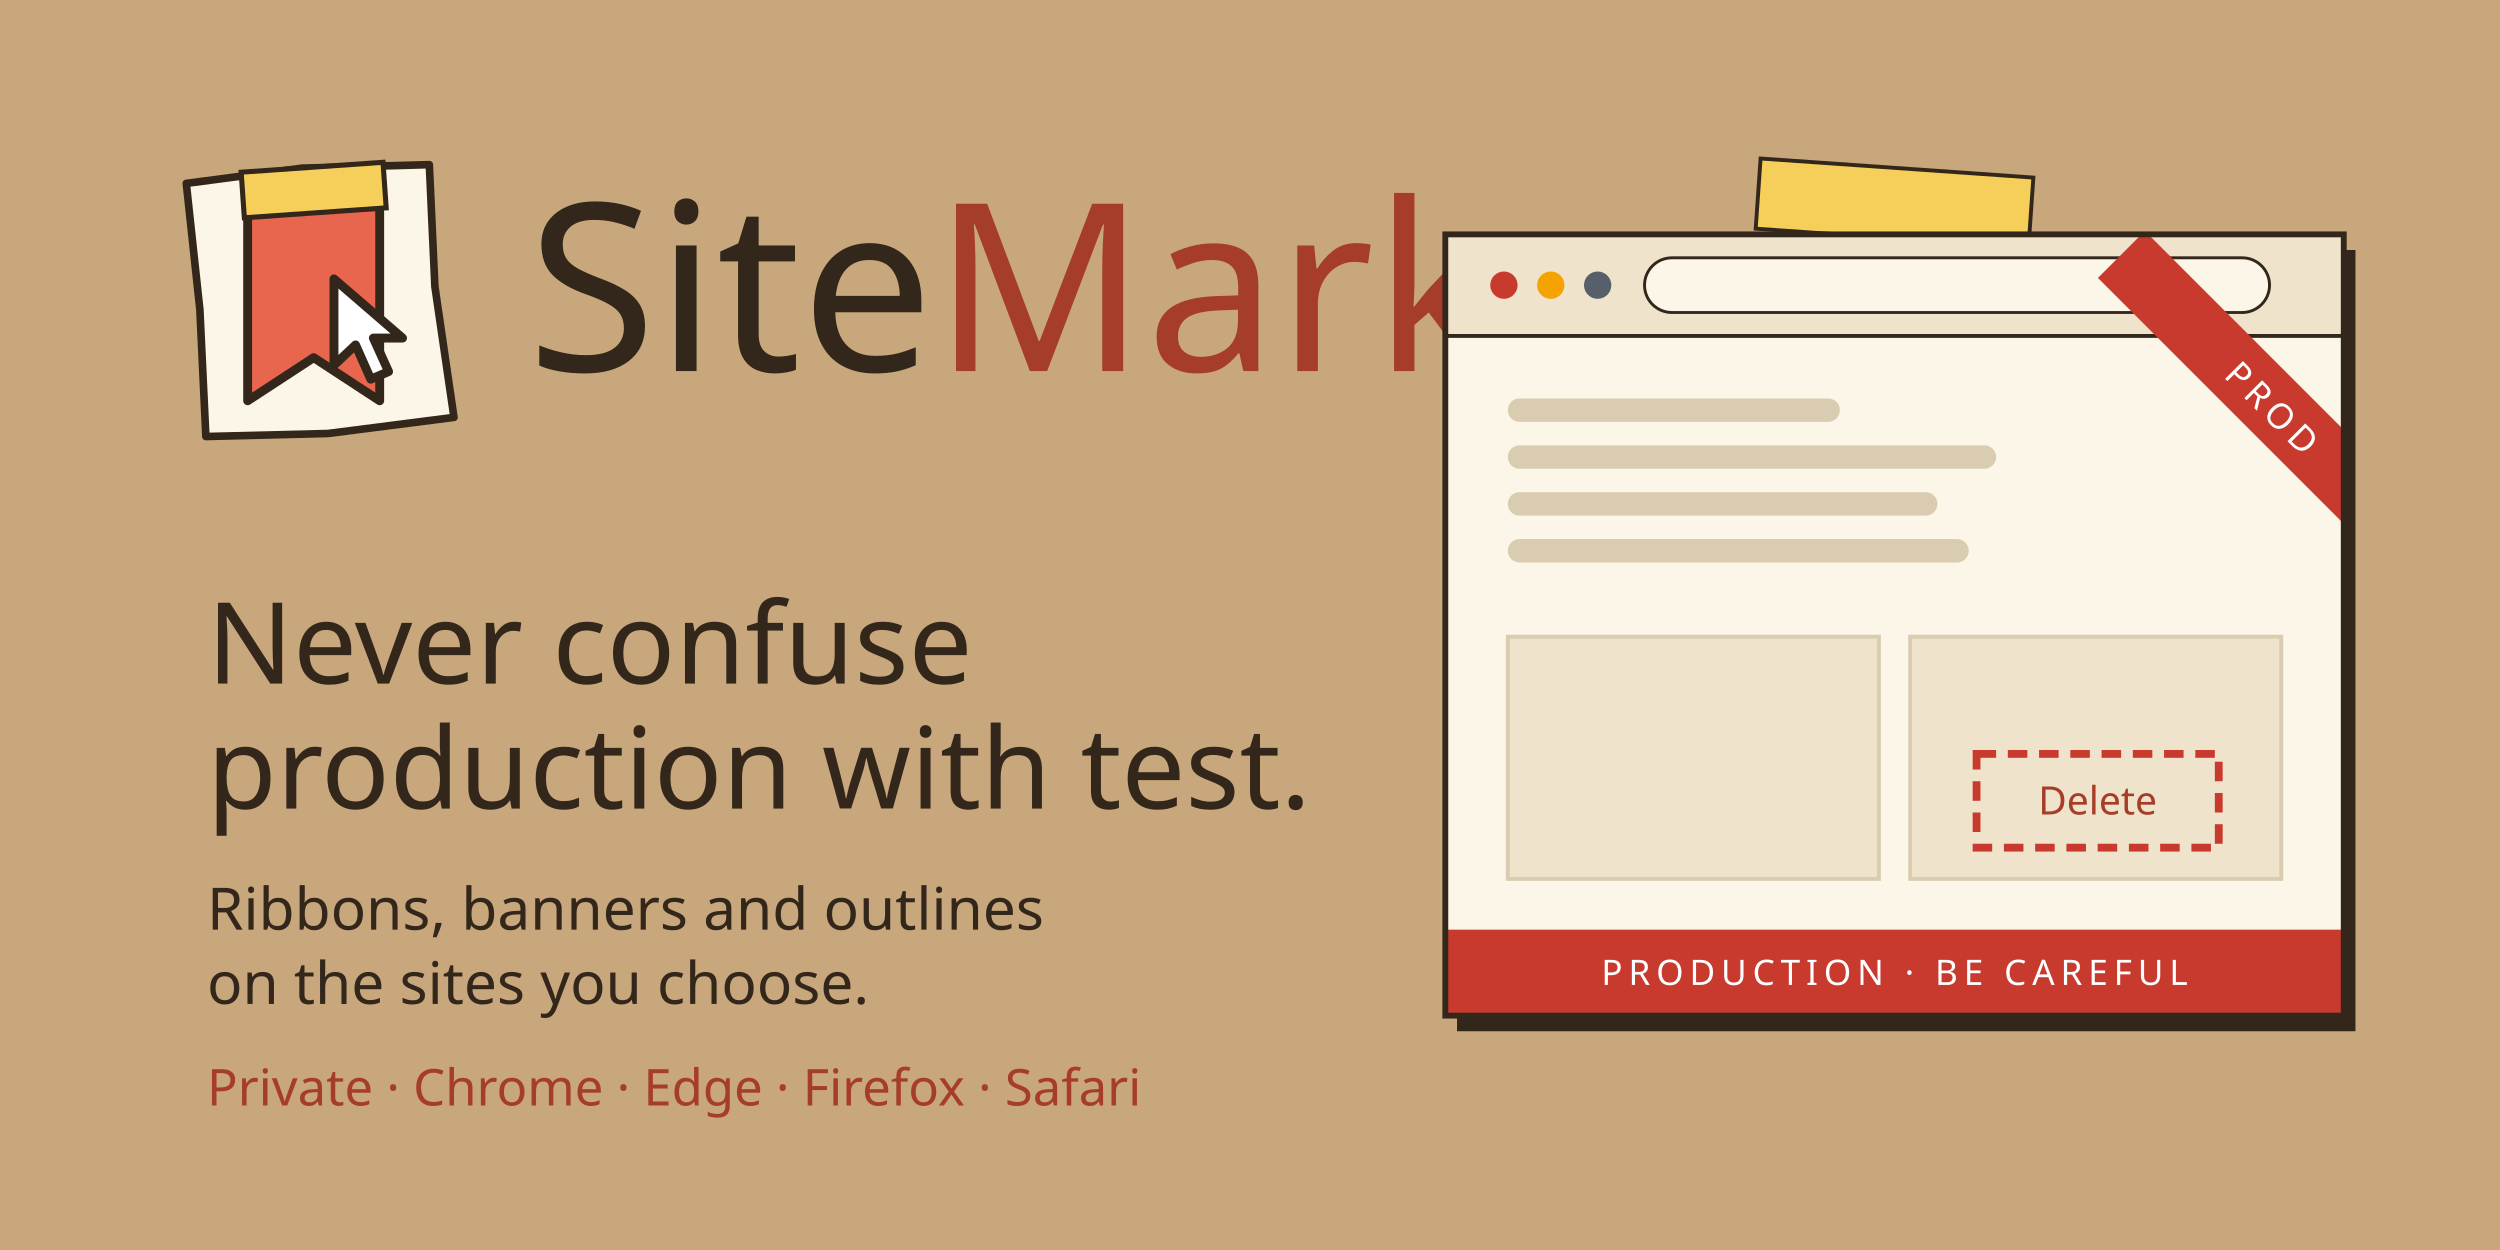
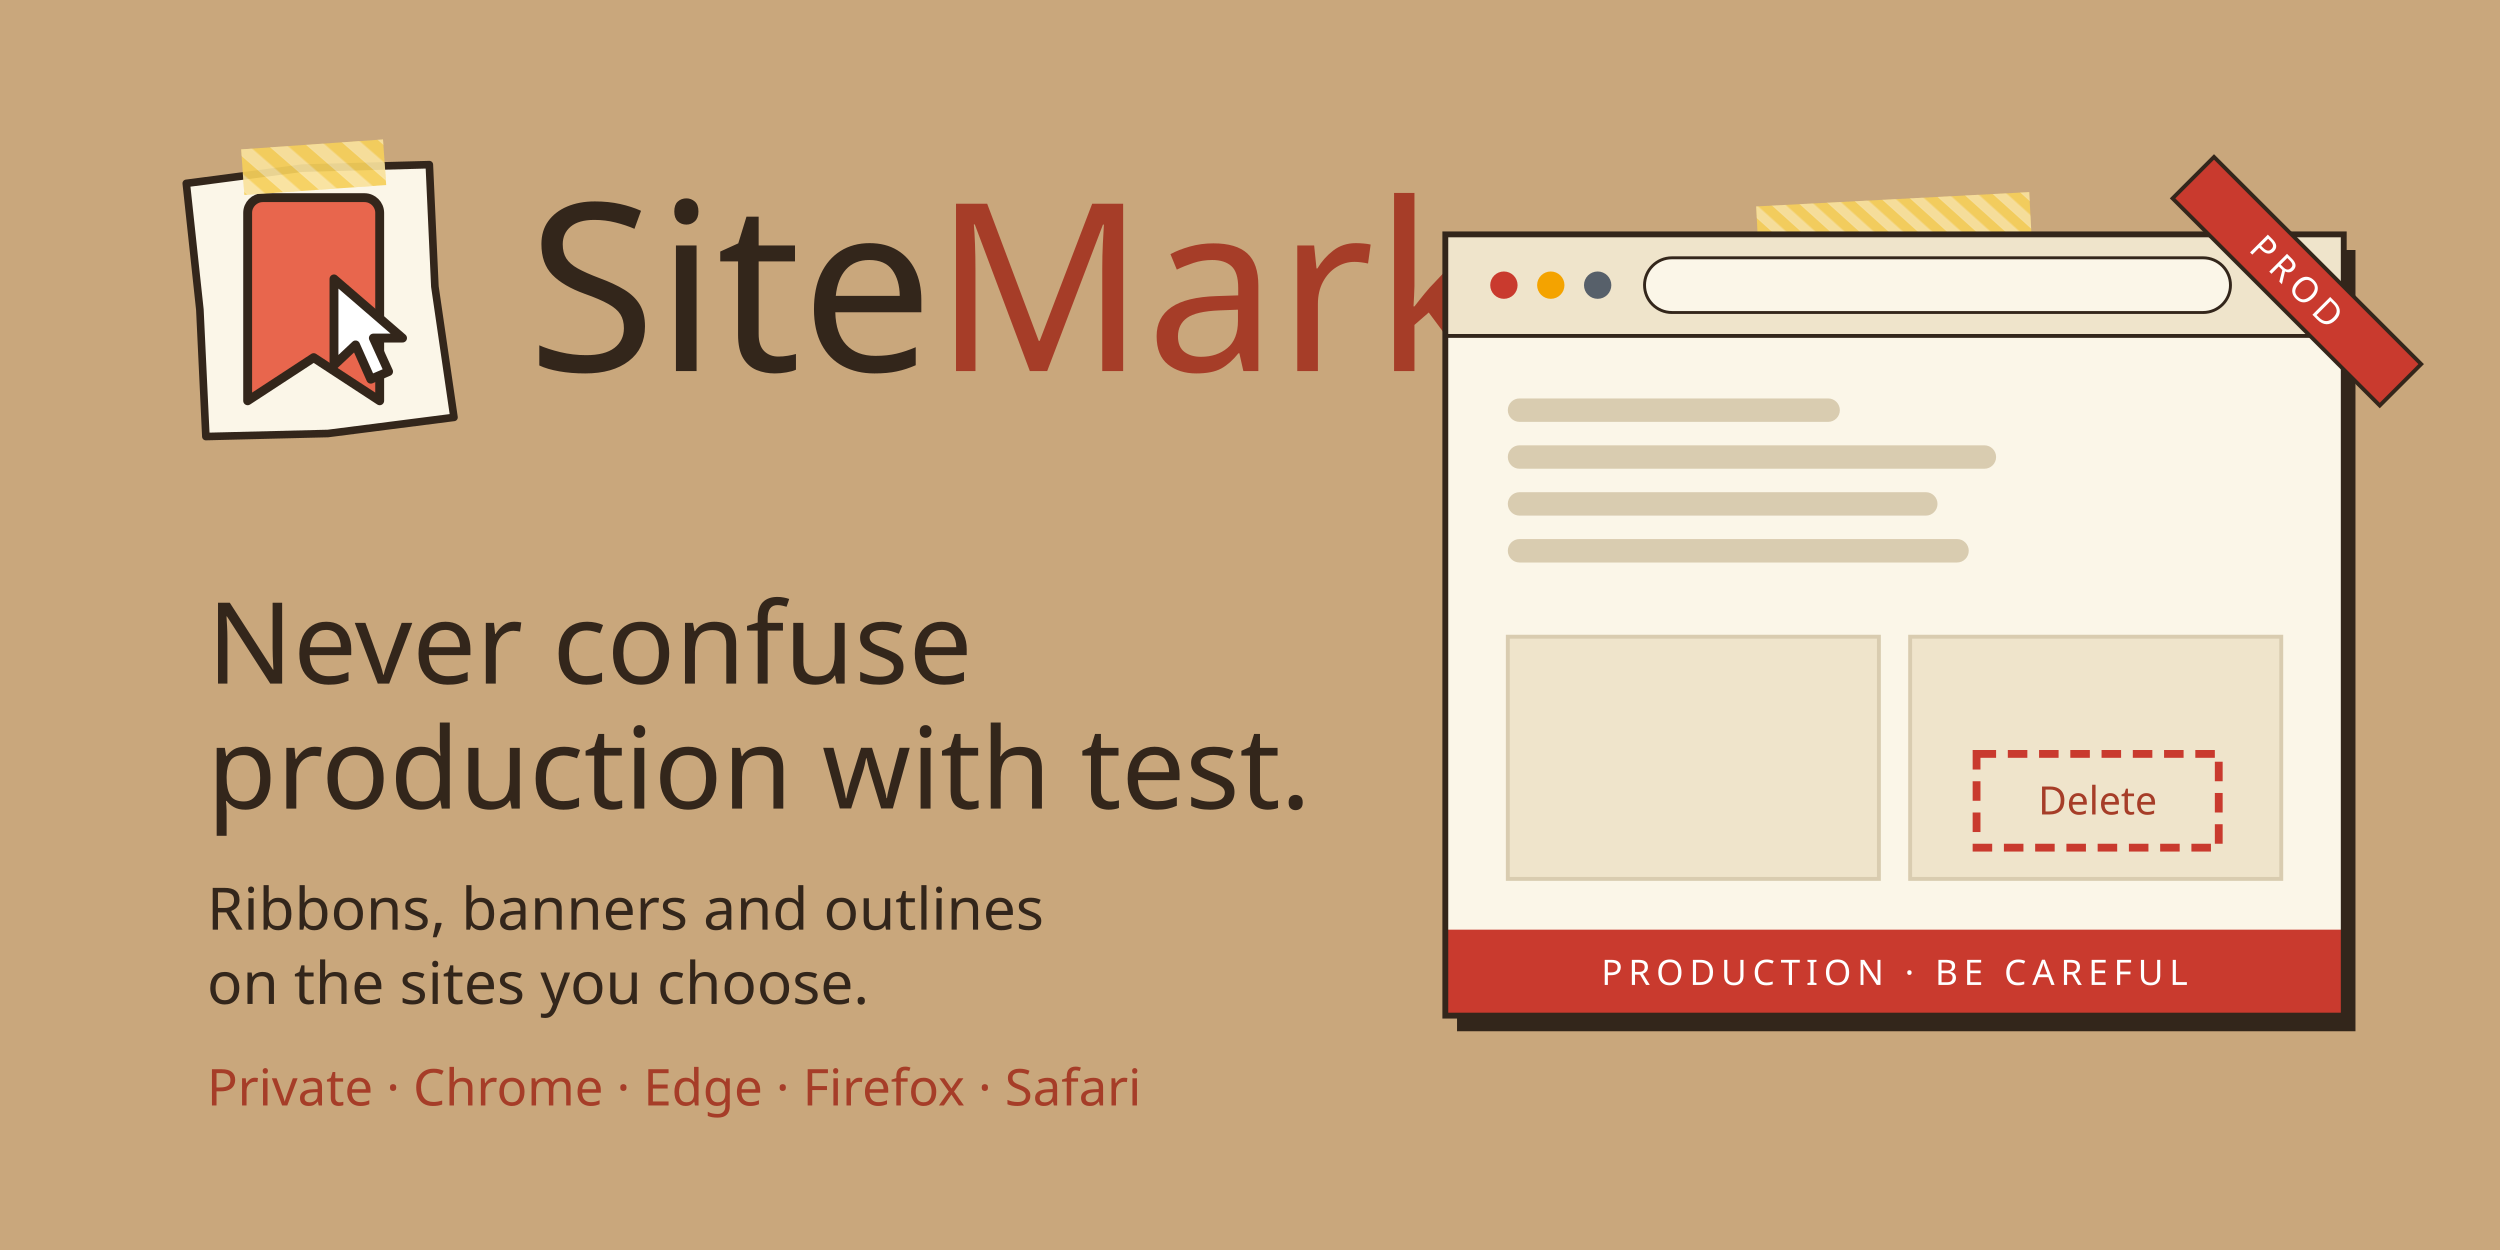
<svg xmlns="http://www.w3.org/2000/svg" viewBox="0 0 1280 640" role="img" aria-labelledby="t">
+   <defs>
+     <pattern id="s" width="10" height="10" patternUnits="userSpaceOnUse" patternTransform="rotate(-45)">
+       <rect width="5" height="10" fill="#fff" fill-opacity=".4" />
+     </pattern>
+   </defs>
  <rect width="1280" height="640" fill="#c9a77c" />
  <g transform="translate(80 70) scale(1.3)">
    <g transform="rotate(-5 64 64)">
      <path d="M16 14l46-2 50 3-2 48 3 52-50 2-48-3 2-50z" fill="#fbf6e8" stroke="#33261b" stroke-width="3" stroke-linejoin="round" />
    </g>
    <path d="M42 24h40a6 6 0 0 1 6 6v74l-26-17-26 17V30a6 6 0 0 1 6-6z" fill="#e8664d" stroke="#33261b" stroke-width="3.5" stroke-linejoin="round" />
-     <rect x="34" y="12" width="56" height="18" transform="rotate(-4 62 21)" fill="#f5cf5a" stroke="#33261b" stroke-width="2" />
+     <g transform="rotate(-4 62 12)" opacity=".92">
+       <rect x="34" y="3" width="56" height="18" fill="#f5cf5a" />
+       <rect x="34" y="3" width="56" height="18" fill="url(#s)" />
+     </g>
    <path d="M70 56v34l8.5-8 6 13.5 7-3-6-13.2H97z" fill="#fff" stroke="#33261b" stroke-width="3.5" stroke-linejoin="round" />
  </g>
  <text x="270" y="190" font-family="'Caveat Brush', 'Patrick Hand', ui-rounded, system-ui, sans-serif" font-size="120" fill="#33261b">Site<tspan fill="#a63d28">Mark</tspan>
  </text>
  <g font-family="'Caveat Brush', 'Patrick Hand', ui-rounded, system-ui, sans-serif" font-size="58" fill="#33261b">
    <text x="106" y="350">Never confuse</text>
    <text x="106" y="414">production with test.</text>
  </g>
  <g font-family="'Patrick Hand', ui-rounded, system-ui, sans-serif" fill="#33261b">
    <text x="106" y="476" font-size="30">Ribbons, banners and outlines</text>
    <text x="106" y="514" font-size="30">on the sites you choose.</text>
    <text x="106" y="566" font-size="26" fill="#a63d28">Private · Chrome · Edge · Firefox · Safari</text>
  </g>
-   <rect x="900" y="86" width="140" height="36" transform="rotate(4 970 104)" fill="#f5cf5a" stroke="#33261b" stroke-width="2" />
+   <g transform="rotate(-3 970 120)" opacity=".92">
+     <rect x="900" y="102" width="140" height="36" fill="#f5cf5a" />
+     <rect x="900" y="102" width="140" height="36" fill="url(#s)" />
+   </g>
  <clipPath id="w">
    <rect x="740" y="120" width="460" height="400" />
  </clipPath>
  <rect x="746" y="128" width="460" height="400" fill="#33261b" />
  <rect x="740" y="120" width="460" height="400" fill="#fbf6e8" />
  <g clip-path="url(#w)">
    <rect x="740" y="120" width="460" height="52" fill="#efe4cb" />
    <path d="M740 172h460" stroke="#33261b" stroke-width="2" />
    <circle cx="770" cy="146.0" r="7" fill="#c93a2e" />
    <circle cx="794" cy="146.0" r="7" fill="#f4a300" />
    <circle cx="818" cy="146.0" r="7" fill="#57606a" />
-     <rect x="842" y="132.0" width="320" height="28" rx="14" fill="#fbf6e8" stroke="#33261b" stroke-width="1.5" />
+     <rect x="842" y="132.0" width="300" height="28" rx="14" fill="#fbf6e8" stroke="#33261b" stroke-width="1.5" />
    <rect x="772" y="204" width="170" height="12" rx="6" fill="#d9ccb0" />
    <rect x="772" y="228" width="250" height="12" rx="6" fill="#d9ccb0" />
    <rect x="772" y="252" width="220" height="12" rx="6" fill="#d9ccb0" />
    <rect x="772" y="276" width="236" height="12" rx="6" fill="#d9ccb0" />
    <rect x="772" y="326" width="190" height="124" fill="#efe4cb" stroke="#d9ccb0" stroke-width="2" />
    <rect x="978" y="326" width="190" height="124" fill="#efe4cb" stroke="#d9ccb0" stroke-width="2" />
    <rect x="1012" y="386" width="124" height="48" fill="none" stroke="#c93a2e" stroke-width="4" stroke-dasharray="10 6" />
    <text x="1074" y="417" text-anchor="middle" font-family="'Patrick Hand', ui-rounded, system-ui, sans-serif" font-size="20" fill="#a63d28">Delete</text>
    <rect x="740" y="476" width="460" height="44" fill="#c93a2e" />
    <text x="970" y="504.3" text-anchor="middle" font-family="'Patrick Hand', ui-rounded, system-ui, sans-serif" font-size="18" letter-spacing="3" fill="#fff">PRODUCTION · BE CAREFUL</text>
-     <g transform="translate(1200 172) rotate(45)">
-       <rect x="-110.0" y="34" width="220" height="34" fill="#c93a2e" />
-       <text x="0" y="58.48" text-anchor="middle" font-family="'Patrick Hand', ui-rounded, system-ui, sans-serif" font-size="18" letter-spacing="3" fill="#fff">PROD</text>
-     </g>
  </g>
  <rect x="740" y="120" width="460" height="400" fill="none" stroke="#33261b" stroke-width="3" />
+   <g transform="translate(1176 144) rotate(45)">
+     <rect x="-75" y="-15" width="150" height="30" fill="#c93a2e" stroke="#33261b" stroke-width="2" />
+     <text x="0" y="6.5" text-anchor="middle" font-family="'Patrick Hand', ui-rounded, system-ui, sans-serif" font-size="18" letter-spacing="3" fill="#fff">PROD</text>
+   </g>
</svg>
